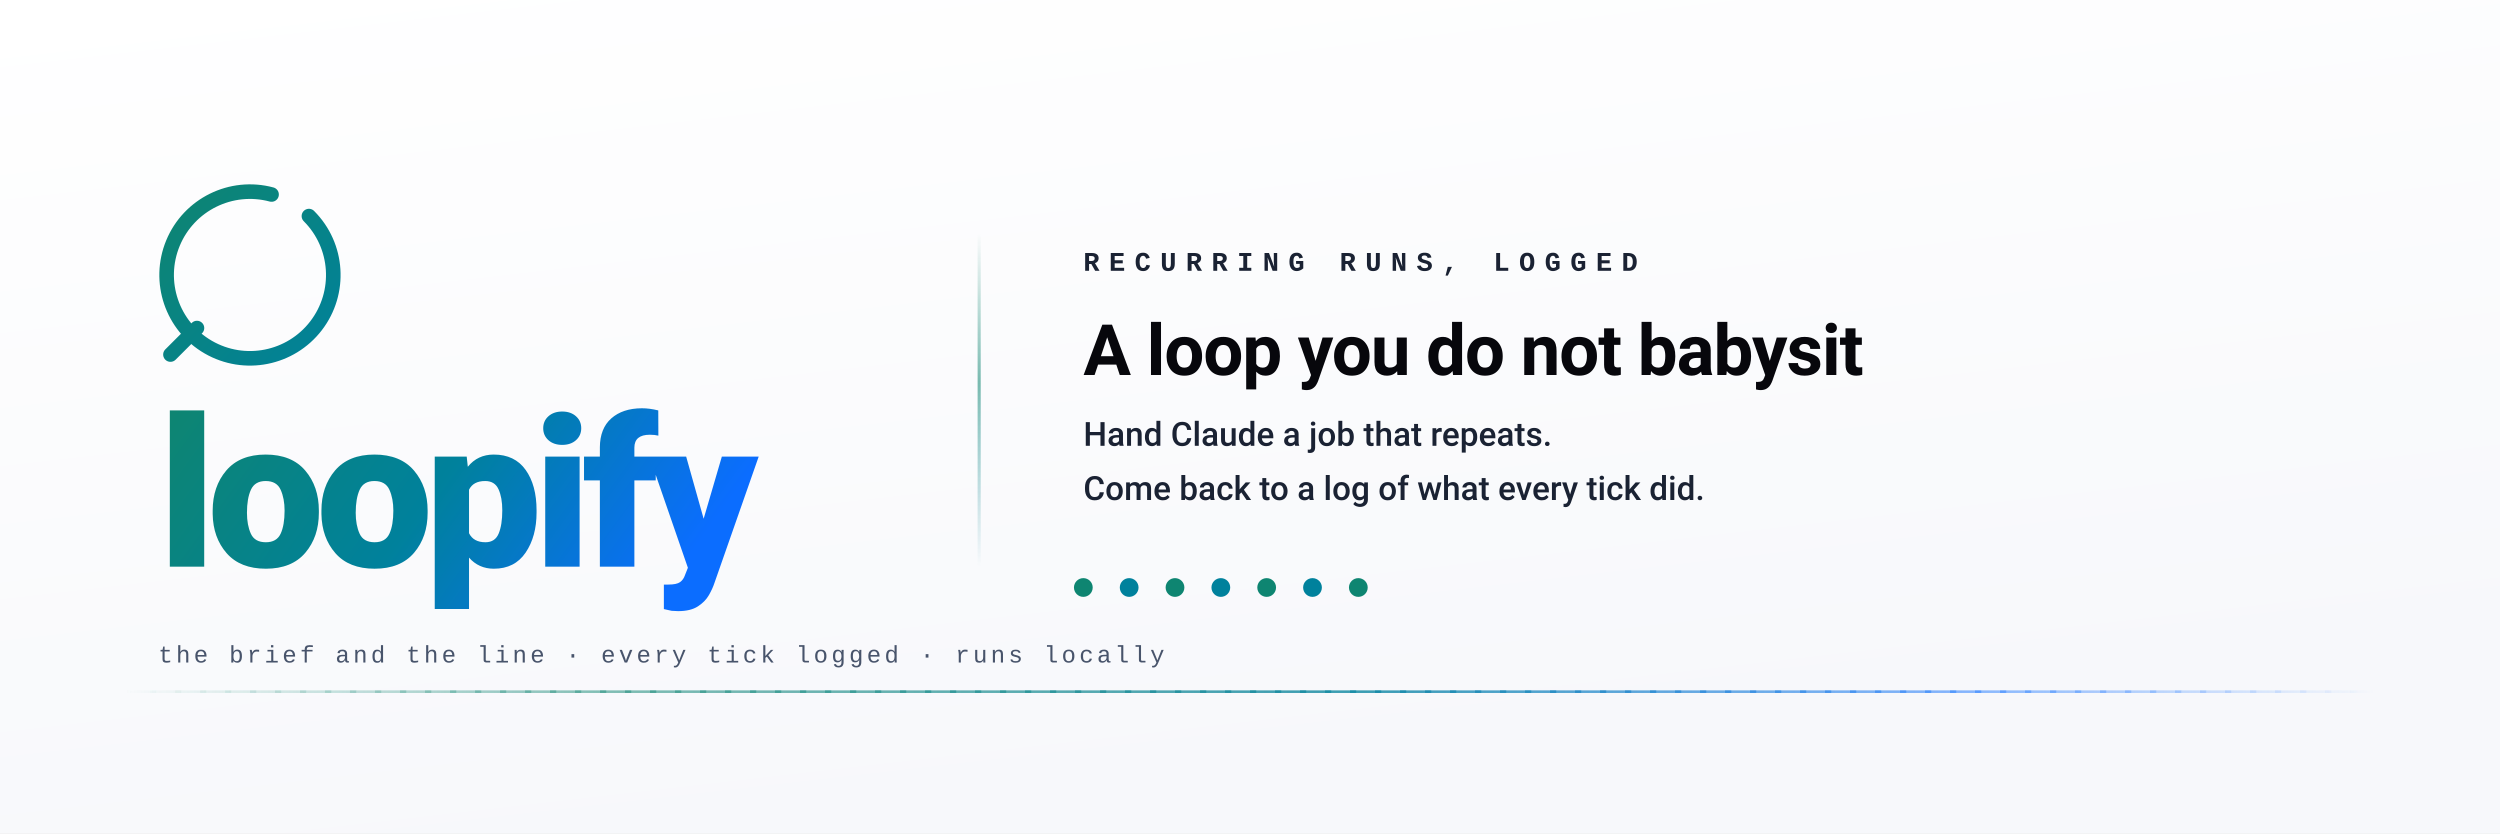
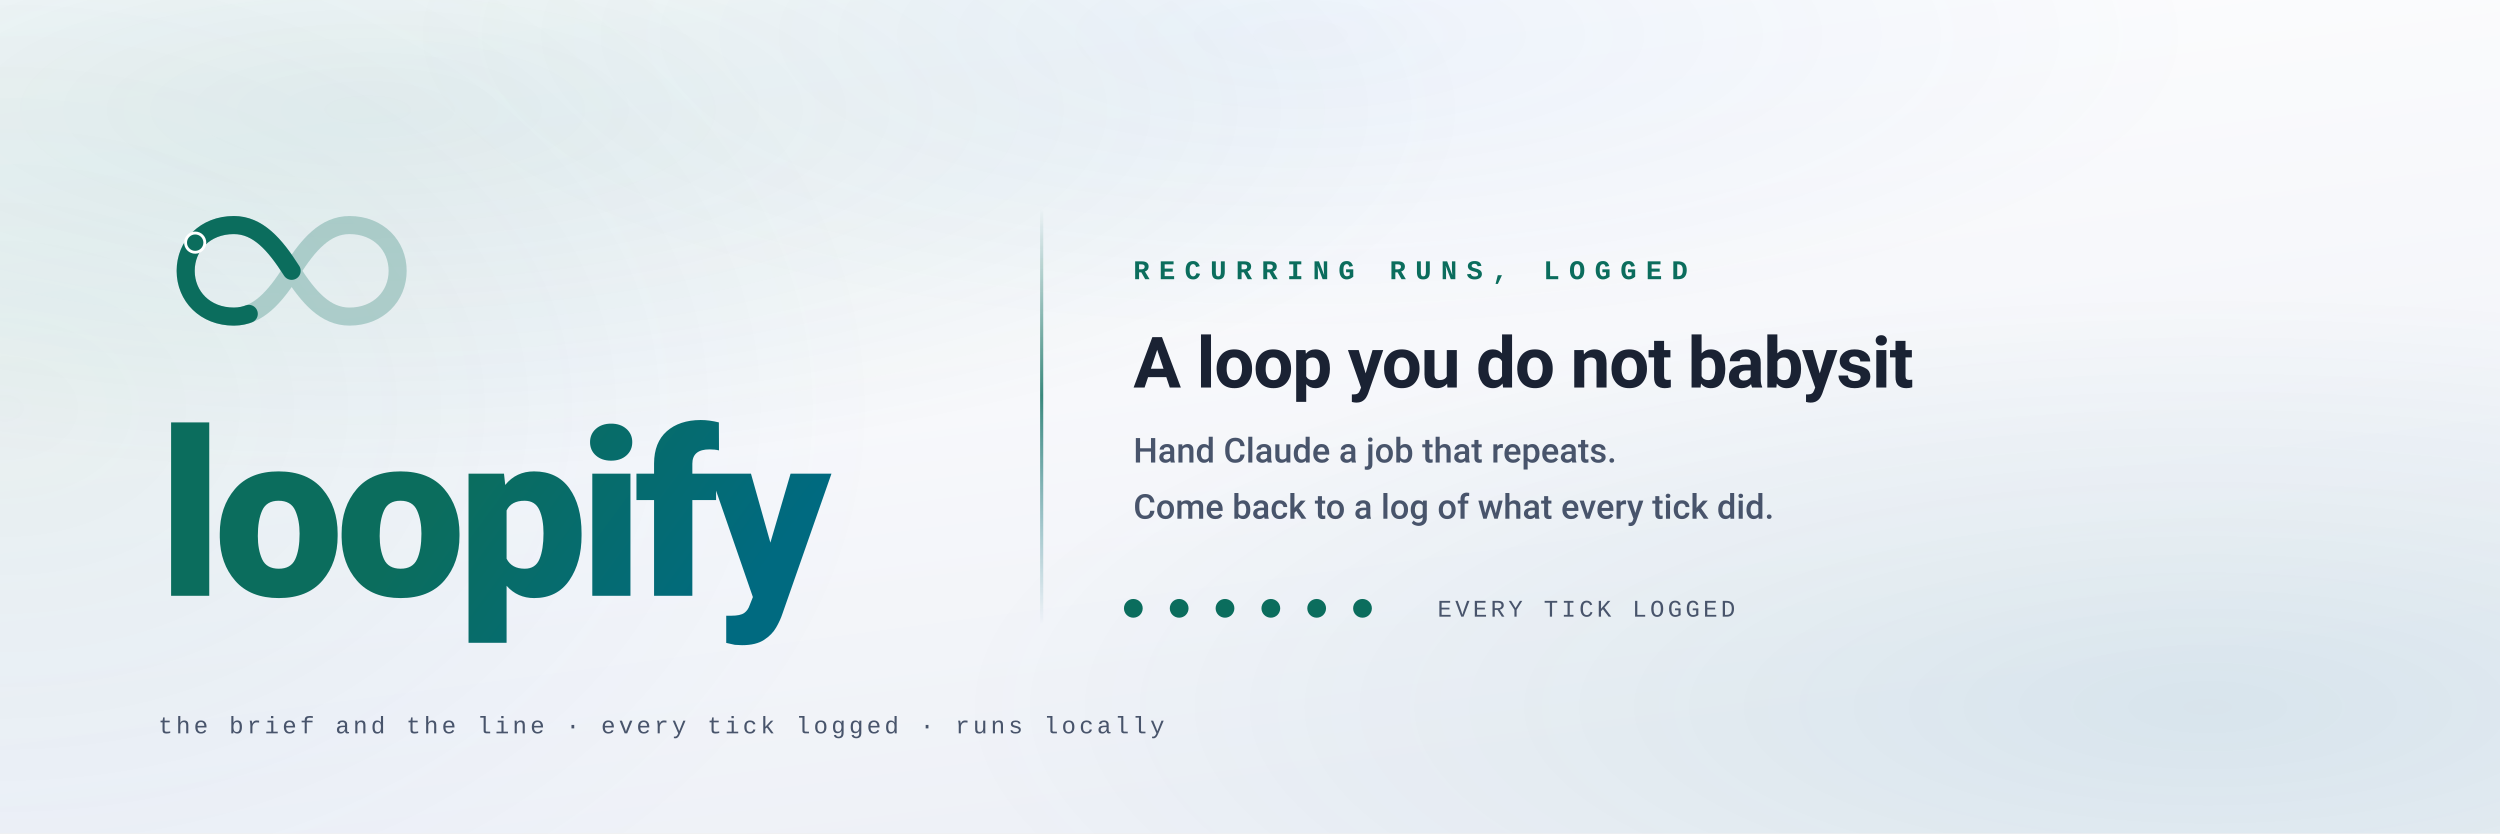
- <svg xmlns="http://www.w3.org/2000/svg" viewBox="0 0 1200 400" fill="none" role="img" aria-label="loopify: a loop you do not babysit. Hand Claude a job that repeats, come back to a log of what every tick did.">
+ <svg xmlns="http://www.w3.org/2000/svg" viewBox="0 0 1200 400" fill="none" role="img" aria-label="loopify, recurring runs that are logged: a loop you do not babysit">
  <defs>
-     <linearGradient id="lp-ground" x1="0" y1="0" x2="0.35" y2="1">
+     <linearGradient id="lp-ground" x1="0" y1="0" x2="0.4" y2="1">
      <stop offset="0%" stop-color="#FFFFFF" />
-       <stop offset="100%" stop-color="#F7F8FB" />
+       <stop offset="55%" stop-color="#F7F8FB" />
+       <stop offset="100%" stop-color="#EEF1F7" />
    </linearGradient>
-     <linearGradient id="lp-brand" x1="0" y1="0" x2="1" y2="0.25" gradientUnits="objectBoundingBox">
-       <stop offset="0%" stop-color="#0E8571" />
-       <stop offset="52%" stop-color="#00819C" />
-       <stop offset="100%" stop-color="#0B6DFF" />
-       <animateTransform attributeName="gradientTransform" type="translate" values="-0.12 0; 0.12 0; -0.12 0" dur="18s" repeatCount="indefinite" />
+     <radialGradient id="lp-bloomA" cx="0.15" cy="0.13" r="0.44">
+       <stop offset="0%" stop-color="#0B6D5D" stop-opacity="0.10" />
+       <stop offset="100%" stop-color="#0B6D5D" stop-opacity="0" />
+     </radialGradient>
+     <radialGradient id="lp-bloomB" cx="0.88" cy="0.85" r="0.50">
+       <stop offset="0%" stop-color="#006A80" stop-opacity="0.09" />
+       <stop offset="100%" stop-color="#006A80" stop-opacity="0" />
+     </radialGradient>
+     <radialGradient id="lp-bloomC" cx="0.52" cy="0.04" r="0.36">
+       <stop offset="0%" stop-color="#0959D1" stop-opacity="0.06" />
+       <stop offset="100%" stop-color="#0959D1" stop-opacity="0" />
+     </radialGradient>
+     <radialGradient id="lp-wash" cx="0.5" cy="0.5" r="0.5">
+       <stop offset="0%" stop-color="#0B6D5D" stop-opacity="0.07" />
+       <stop offset="42%" stop-color="#006A80" stop-opacity="0.043" />
+       <stop offset="76%" stop-color="#0959D1" stop-opacity="0.016" />
+       <stop offset="100%" stop-color="#0959D1" stop-opacity="0" />
+     </radialGradient>
+     <clipPath id="lp-frame">
+       <rect width="1200" height="400" />
+     </clipPath>
+     <linearGradient id="lp-rule" gradientUnits="userSpaceOnUse" x1="500" y1="100" x2="500" y2="300">
+       <stop offset="0%" stop-color="#0B6D5D" stop-opacity="0" />
+       <stop offset="45%" stop-color="#0B6D5D" stop-opacity="0.8" />
+       <stop offset="100%" stop-color="#006A80" stop-opacity="0" />
    </linearGradient>
-     <linearGradient id="lp-mark" gradientUnits="userSpaceOnUse" x1="80" y1="92" x2="168" y2="172">
-       <stop offset="0%" stop-color="#0E8571" />
-       <stop offset="100%" stop-color="#00819C" />
+     <linearGradient id="lp-ink" gradientUnits="userSpaceOnUse" x1="36" y1="170" x2="220" y2="86">
+       <stop class="lpk1" offset="0%" stop-color="#0B6D5D" />
+       <stop class="lpk2" offset="52%" stop-color="#0B6D5D" />
+       <stop class="lpk3" offset="100%" stop-color="#006A80" />
    </linearGradient>
-     <linearGradient id="lp-rule" gradientUnits="userSpaceOnUse" x1="470" y1="112" x2="470" y2="272">
-       <stop offset="0%" stop-color="#0E8571" stop-opacity="0" />
-       <stop offset="45%" stop-color="#0E8571" stop-opacity="0.55" />
-       <stop offset="100%" stop-color="#00819C" stop-opacity="0" />
+     <linearGradient id="lp-word" x1="0" y1="0" x2="1" y2="0.25">
+       <stop class="lpk1" offset="0%" stop-color="#0B6D5D" />
+       <stop class="lpk2" offset="46%" stop-color="#0B6D5D" />
+       <stop class="lpk3" offset="100%" stop-color="#006A80" />
    </linearGradient>
-     <linearGradient id="lp-horizon" gradientUnits="userSpaceOnUse" x1="60" y1="332" x2="1140" y2="332">
-       <stop offset="0%" stop-color="#0E8571" stop-opacity="0" />
-       <stop offset="22%" stop-color="#0E8571" stop-opacity="0.55" />
-       <stop offset="55%" stop-color="#00819C" stop-opacity="0.8" />
-       <stop offset="82%" stop-color="#0B6DFF" stop-opacity="0.5" />
-       <stop offset="100%" stop-color="#0B6DFF" stop-opacity="0" />
-     </linearGradient>
-     <linearGradient id="lp-gridfade" gradientUnits="userSpaceOnUse" x1="0" y1="332" x2="0" y2="400">
-       <stop offset="0%" stop-color="#0E8571" stop-opacity="0.45" />
-       <stop offset="55%" stop-color="#00819C" stop-opacity="0.22" />
-       <stop offset="100%" stop-color="#0B6DFF" stop-opacity="0.05" />
-     </linearGradient>
-     <linearGradient id="lp-sheen" x1="0" y1="0" x2="1" y2="0">
-       <stop offset="0%" stop-color="#FFFFFF" stop-opacity="0" />
-       <stop offset="50%" stop-color="#FFFFFF" stop-opacity="0.62" />
-       <stop offset="100%" stop-color="#FFFFFF" stop-opacity="0" />
-     </linearGradient>
-     <clipPath id="lp-gridclip">
-       <rect x="0" y="332" width="1200" height="68" />
-     </clipPath>
-     <clipPath id="lp-wordclip">
-       <text x="76" y="272" font-family="system-ui, -apple-system, 'Segoe UI', Roboto, 'Helvetica Neue', Arial, sans-serif" font-size="100" font-weight="800" letter-spacing="-4">loopify</text>
-     </clipPath>
  </defs>
  <style>
    .disp { font-family: system-ui, -apple-system, 'Segoe UI', Roboto, 'Helvetica Neue', Arial, sans-serif; }
    .mono { font-family: ui-monospace, SFMono-Regular, 'SF Mono', Menlo, Consolas, 'Liberation Mono', monospace; }
-     .eyebrow { font-size: 13px; font-weight: 600; letter-spacing: 4.5px; fill: #1A2233; }
-     .head    { font-size: 34px; font-weight: 700; fill: #07070C; letter-spacing: -0.5px; }
-     .sub     { font-size: 16px; font-weight: 500; fill: #1A2233; }
+     .eyebrow { font-size: 13px; font-weight: 600; letter-spacing: 4.5px; fill: #0B6D5D; }
+     .head    { font-size: 34px; font-weight: 700; fill: #1A2233; letter-spacing: -0.5px; }
+     .sub     { font-size: 16.5px; font-weight: 500; fill: #48546B; }
    .tag     { font-size: 11.5px; letter-spacing: 1.6px; fill: #48546B; }
- 
-     @keyframes lp-flow { to { stroke-dashoffset: -240; } }
-     .flowline { animation: lp-flow 14s linear infinite; }
- 
-     @keyframes lp-pip { 0%,100% { opacity: 0.45; } 50% { opacity: 1; } }
-     .d1 { animation: lp-pip 5s ease-in-out infinite 0s; }
-     .d2 { animation: lp-pip 5s ease-in-out infinite 0.35s; }
-     .d3 { animation: lp-pip 5s ease-in-out infinite 0.7s; }
-     .d4 { animation: lp-pip 5s ease-in-out infinite 1.05s; }
-     .d5 { animation: lp-pip 5s ease-in-out infinite 1.4s; }
-     .d6 { animation: lp-pip 5s ease-in-out infinite 1.75s; }
-     .d7 { animation: lp-pip 5s ease-in-out infinite 2.1s; }
- 
-     @keyframes lp-sheen {
-       0%   { transform: translateX(0); }
-       34%  { transform: translateX(760px); }
-       100% { transform: translateX(760px); }
-     }
-     .sheen { animation: lp-sheen 7.5s linear infinite; }
- 
-     @media (prefers-reduced-motion: reduce) {
-       * { animation: none !important; }
-     }
+     .chip    { font-size: 11.5px; letter-spacing: 1.2px; fill: #48546B; }
+     @keyframes lp-breathe { 0%,100% { opacity:0.72; } 50% { opacity:1; } }
+     .lpbloom { animation: lp-breathe 11s ease-in-out infinite; }
+     @keyframes lp-sweep { 0% { transform: translateX(-360px); } 100% { transform: translateX(1560px); } }
+     .lpwash { animation: lp-sweep 17s cubic-bezier(.5,0,.5,1) infinite; }
+     @keyframes lp-pip { 0%,100% { opacity: 0.5; } 50% { opacity: 1; } }
+     .lpp1 { animation: lp-pip 5s ease-in-out infinite 0.0s; }
+     .lpp2 { animation: lp-pip 5s ease-in-out infinite 0.35s; }
+     .lpp3 { animation: lp-pip 5s ease-in-out infinite 0.7s; }
+     .lpp4 { animation: lp-pip 5s ease-in-out infinite 1.05s; }
+     .lpp5 { animation: lp-pip 5s ease-in-out infinite 1.4s; }
+     .lpp6 { animation: lp-pip 5s ease-in-out infinite 1.75s; }
+     @keyframes lp-flow { to { stroke-dashoffset: -1000; } }
+     @keyframes lp-ride{0%{transform:translate(47.9px,104.6px)}4%{transform:translate(40.2px,123.8px)}8%{transform:translate(43.5px,144.3px)}13%{transform:translate(57.2px,159.8px)}17%{transform:translate(77.0px,165.9px)}21%{transform:translate(97.2px,161.6px)}25%{transform:translate(113.2px,148.3px)}29%{transform:translate(125.7px,131.5px)}33%{transform:translate(137.5px,114.2px)}38%{transform:translate(151.8px,99.0px)}42%{transform:translate(170.7px,90.4px)}46%{transform:translate(191.3px,92.6px)}50%{transform:translate(208.1px,104.6px)}54%{transform:translate(215.8px,123.8px)}58%{transform:translate(212.5px,144.3px)}63%{transform:translate(198.8px,159.8px)}67%{transform:translate(179.0px,165.9px)}71%{transform:translate(158.8px,161.6px)}75%{transform:translate(142.8px,148.3px)}79%{transform:translate(130.3px,131.5px)}83%{transform:translate(118.5px,114.2px)}88%{transform:translate(104.2px,99.0px)}92%{transform:translate(85.3px,90.4px)}96%{transform:translate(64.7px,92.6px)}100%{transform:translate(47.9px,104.6px)}}
+     .lpcomet { stroke-dasharray: 200 800; animation: lp-flow 6s linear infinite; }
+     /* led 200/1000 ahead of the dash head, so the dot sits exactly on the comet tip */
+     .lphead { transform: translate(47.9px, 104.6px); animation: lp-ride 6s linear infinite; }
+     @keyframes lp-k1 { 0%,100% { stop-color:#0B6D5D; } 50% { stop-color:#0B6D5D; } }
+     @keyframes lp-k2 { 0%,100% { stop-color:#0B6D5D; } 50% { stop-color:#006A80; } }
+     @keyframes lp-k3 { 0%,100% { stop-color:#006A80; } 50% { stop-color:#0959D1; } }
+     .lpk1 { animation: lp-k1 12s ease-in-out infinite; }
+     .lpk2 { animation: lp-k2 12s ease-in-out infinite; }
+     .lpk3 { animation: lp-k3 12s ease-in-out infinite; }
+     @media (prefers-reduced-motion: reduce) { * { animation: none !important; } }
  </style>
  <rect width="1200" height="400" fill="url(#lp-ground)" />
-   <g id="grid" clip-path="url(#lp-gridclip)" opacity="0">
-     <g stroke="url(#lp-gridfade)" stroke-width="1" fill="none">
-       <path d="M600 332 L-1180 400" />
-       <path d="M600 332 L-560 400" />
-       <path d="M600 332 L-190 400" />
-       <path d="M600 332 L40 400" />
-       <path d="M600 332 L200 400" />
-       <path d="M600 332 L320 400" />
-       <path d="M600 332 L415 400" />
-       <path d="M600 332 L490 400" />
-       <path d="M600 332 L548 400" />
-       <path d="M600 332 L600 400" />
-       <path d="M600 332 L652 400" />
-       <path d="M600 332 L710 400" />
-       <path d="M600 332 L785 400" />
-       <path d="M600 332 L880 400" />
-       <path d="M600 332 L1000 400" />
-       <path d="M600 332 L1160 400" />
-       <path d="M600 332 L1390 400" />
-       <path d="M600 332 L1760 400" />
-       <path d="M600 332 L2380 400" />
-     </g>
-     <g stroke="url(#lp-gridfade)" stroke-width="1" fill="none">
-       <line x1="0" y1="335" x2="1200" y2="335" />
-       <line x1="0" y1="339.5" x2="1200" y2="339.5" />
-       <line x1="0" y1="345.5" x2="1200" y2="345.5" />
-       <line x1="0" y1="353.5" x2="1200" y2="353.5" />
-       <line x1="0" y1="364" x2="1200" y2="364" />
-       <line x1="0" y1="378" x2="1200" y2="378" />
-       <line x1="0" y1="396" x2="1200" y2="396" />
+   <g class="lpbloom">
+     <rect width="1200" height="400" fill="url(#lp-bloomA)" />
+     <rect width="1200" height="400" fill="url(#lp-bloomB)" />
+     <rect width="1200" height="400" fill="url(#lp-bloomC)" />
+   </g>
+   <g clip-path="url(#lp-frame)">
+     <g transform="translate(0,196)">
+       <ellipse class="lpwash" cx="0" cy="0" rx="430" ry="300" fill="url(#lp-wash)" />
    </g>
  </g>
-   <g opacity="0.95">
-     <line x1="60" y1="332" x2="1140" y2="332" stroke="url(#lp-horizon)" stroke-width="1.25" />
-     <line class="flowline" x1="60" y1="332" x2="1140" y2="332" stroke="url(#lp-horizon)" stroke-width="1.25" stroke-dasharray="3 9" opacity="0.85" />
-   </g>
-   <g stroke="url(#lp-mark)" stroke-width="7" stroke-linecap="round" fill="none">
-     <path d="M148.28 103.72 A40 40 0 1 1 130.35 93.36" />
-     <line x1="94.54" y1="157.46" x2="81.82" y2="170.18" />
-   </g>
-   <text class="disp" x="76" y="272" font-size="100" font-weight="800" letter-spacing="-4" fill="url(#lp-brand)">loopify</text>
-   <g clip-path="url(#lp-wordclip)">
-     <g transform="skewX(-18)">
-       <rect class="sheen" x="-260" y="170" width="110" height="130" fill="url(#lp-sheen)" opacity="0.7" />
+   <g transform="translate(66,56) scale(0.5781)">
+     <path d="M128 128 C114 106 100 90 80 90 C56 90 40 107 40 128 C40 149 56 166 80 166 C100 166 114 150 128 128 C142 106 156 90 176 90 C200 90 216 107 216 128 C216 149 200 166 176 166 C156 166 142 150 128 128 Z" pathLength="1000" fill="none" stroke="#0B6D5D" stroke-opacity="0.26" stroke-width="15" stroke-linecap="round" />
+     <g>
+       <path class="lpcomet" d="M128 128 C114 106 100 90 80 90 C56 90 40 107 40 128 C40 149 56 166 80 166 C100 166 114 150 128 128 C142 106 156 90 176 90 C200 90 216 107 216 128 C216 149 200 166 176 166 C156 166 142 150 128 128 Z" pathLength="1000" fill="none" stroke="url(#lp-ink)" stroke-width="15" stroke-linecap="round" />
+     </g>
+     <g class="lphead">
+       <circle r="8" fill="#0B6D5D" />
+       <circle r="8" fill="none" stroke="#FFFFFF" stroke-width="2.4" />
    </g>
  </g>
-   <line x1="470" y1="112" x2="470" y2="272" stroke="url(#lp-rule)" stroke-width="1.5" />
-   <g transform="translate(520,0)">
-     <text class="mono eyebrow" x="0" y="130">RECURRING RUNS, LOGGED</text>
-     <text class="disp head" x="0" y="180">A loop you do not babysit</text>
-     <text class="disp sub" x="0" y="214">Hand Claude a job that repeats.</text>
-     <text class="disp sub" x="0" y="240">Come back to a log of what every tick did.</text>
-     <g transform="translate(0,282)">
-       <g class="d1">
-         <circle cx="0" cy="0" r="4.5" fill="#0E8571" />
+   <g>
+     <text class="disp" x="76" y="286" font-size="111" font-weight="800" letter-spacing="-3.9" fill="url(#lp-word)">loopify</text>
+   </g>
+   <line x1="500" y1="100" x2="500" y2="300" stroke="url(#lp-rule)" stroke-width="1.5" />
+   <g transform="translate(544,0)">
+     <text class="mono eyebrow" x="0" y="134">RECURRING RUNS, LOGGED</text>
+     <text class="disp head" x="0" y="186">A loop you do not babysit</text>
+     <text class="disp sub" x="0" y="222">Hand Claude a job that repeats.</text>
+     <text class="disp sub" x="0" y="249">Come back to a log of what every tick did.</text>
+     <g transform="translate(0,292)">
+       <g class="lpp1">
+         <circle cx="0" cy="0" r="4.5" fill="#0B6D5D" />
      </g>
-       <g class="d2">
-         <circle cx="22" cy="0" r="4.5" fill="#00819C" />
+       <g class="lpp2">
+         <circle cx="22" cy="0" r="4.5" fill="#0B6D5D" />
      </g>
-       <g class="d3">
-         <circle cx="44" cy="0" r="4.5" fill="#0E8571" />
+       <g class="lpp3">
+         <circle cx="44" cy="0" r="4.5" fill="#0B6D5D" />
      </g>
-       <g class="d4">
-         <circle cx="66" cy="0" r="4.5" fill="#00819C" />
+       <g class="lpp4">
+         <circle cx="66" cy="0" r="4.5" fill="#0B6D5D" />
      </g>
-       <g class="d5">
-         <circle cx="88" cy="0" r="4.5" fill="#0E8571" />
+       <g class="lpp5">
+         <circle cx="88" cy="0" r="4.5" fill="#0B6D5D" />
      </g>
-       <g class="d6">
-         <circle cx="110" cy="0" r="4.5" fill="#00819C" />
+       <g class="lpp6">
+         <circle cx="110" cy="0" r="4.5" fill="#0B6D5D" />
      </g>
-       <g class="d7">
-         <circle cx="132" cy="0" r="4.5" fill="#0E8571" />
-       </g>
+       <text class="mono tag" x="146" y="4">EVERY TICK LOGGED</text>
    </g>
  </g>
-   <text class="mono tag" x="76" y="318">the brief and the line  ·  every tick logged  ·  runs locally</text>
+   <text class="mono tag" x="76" y="352">the brief and the line  ·  every tick logged  ·  runs locally</text>
</svg>
